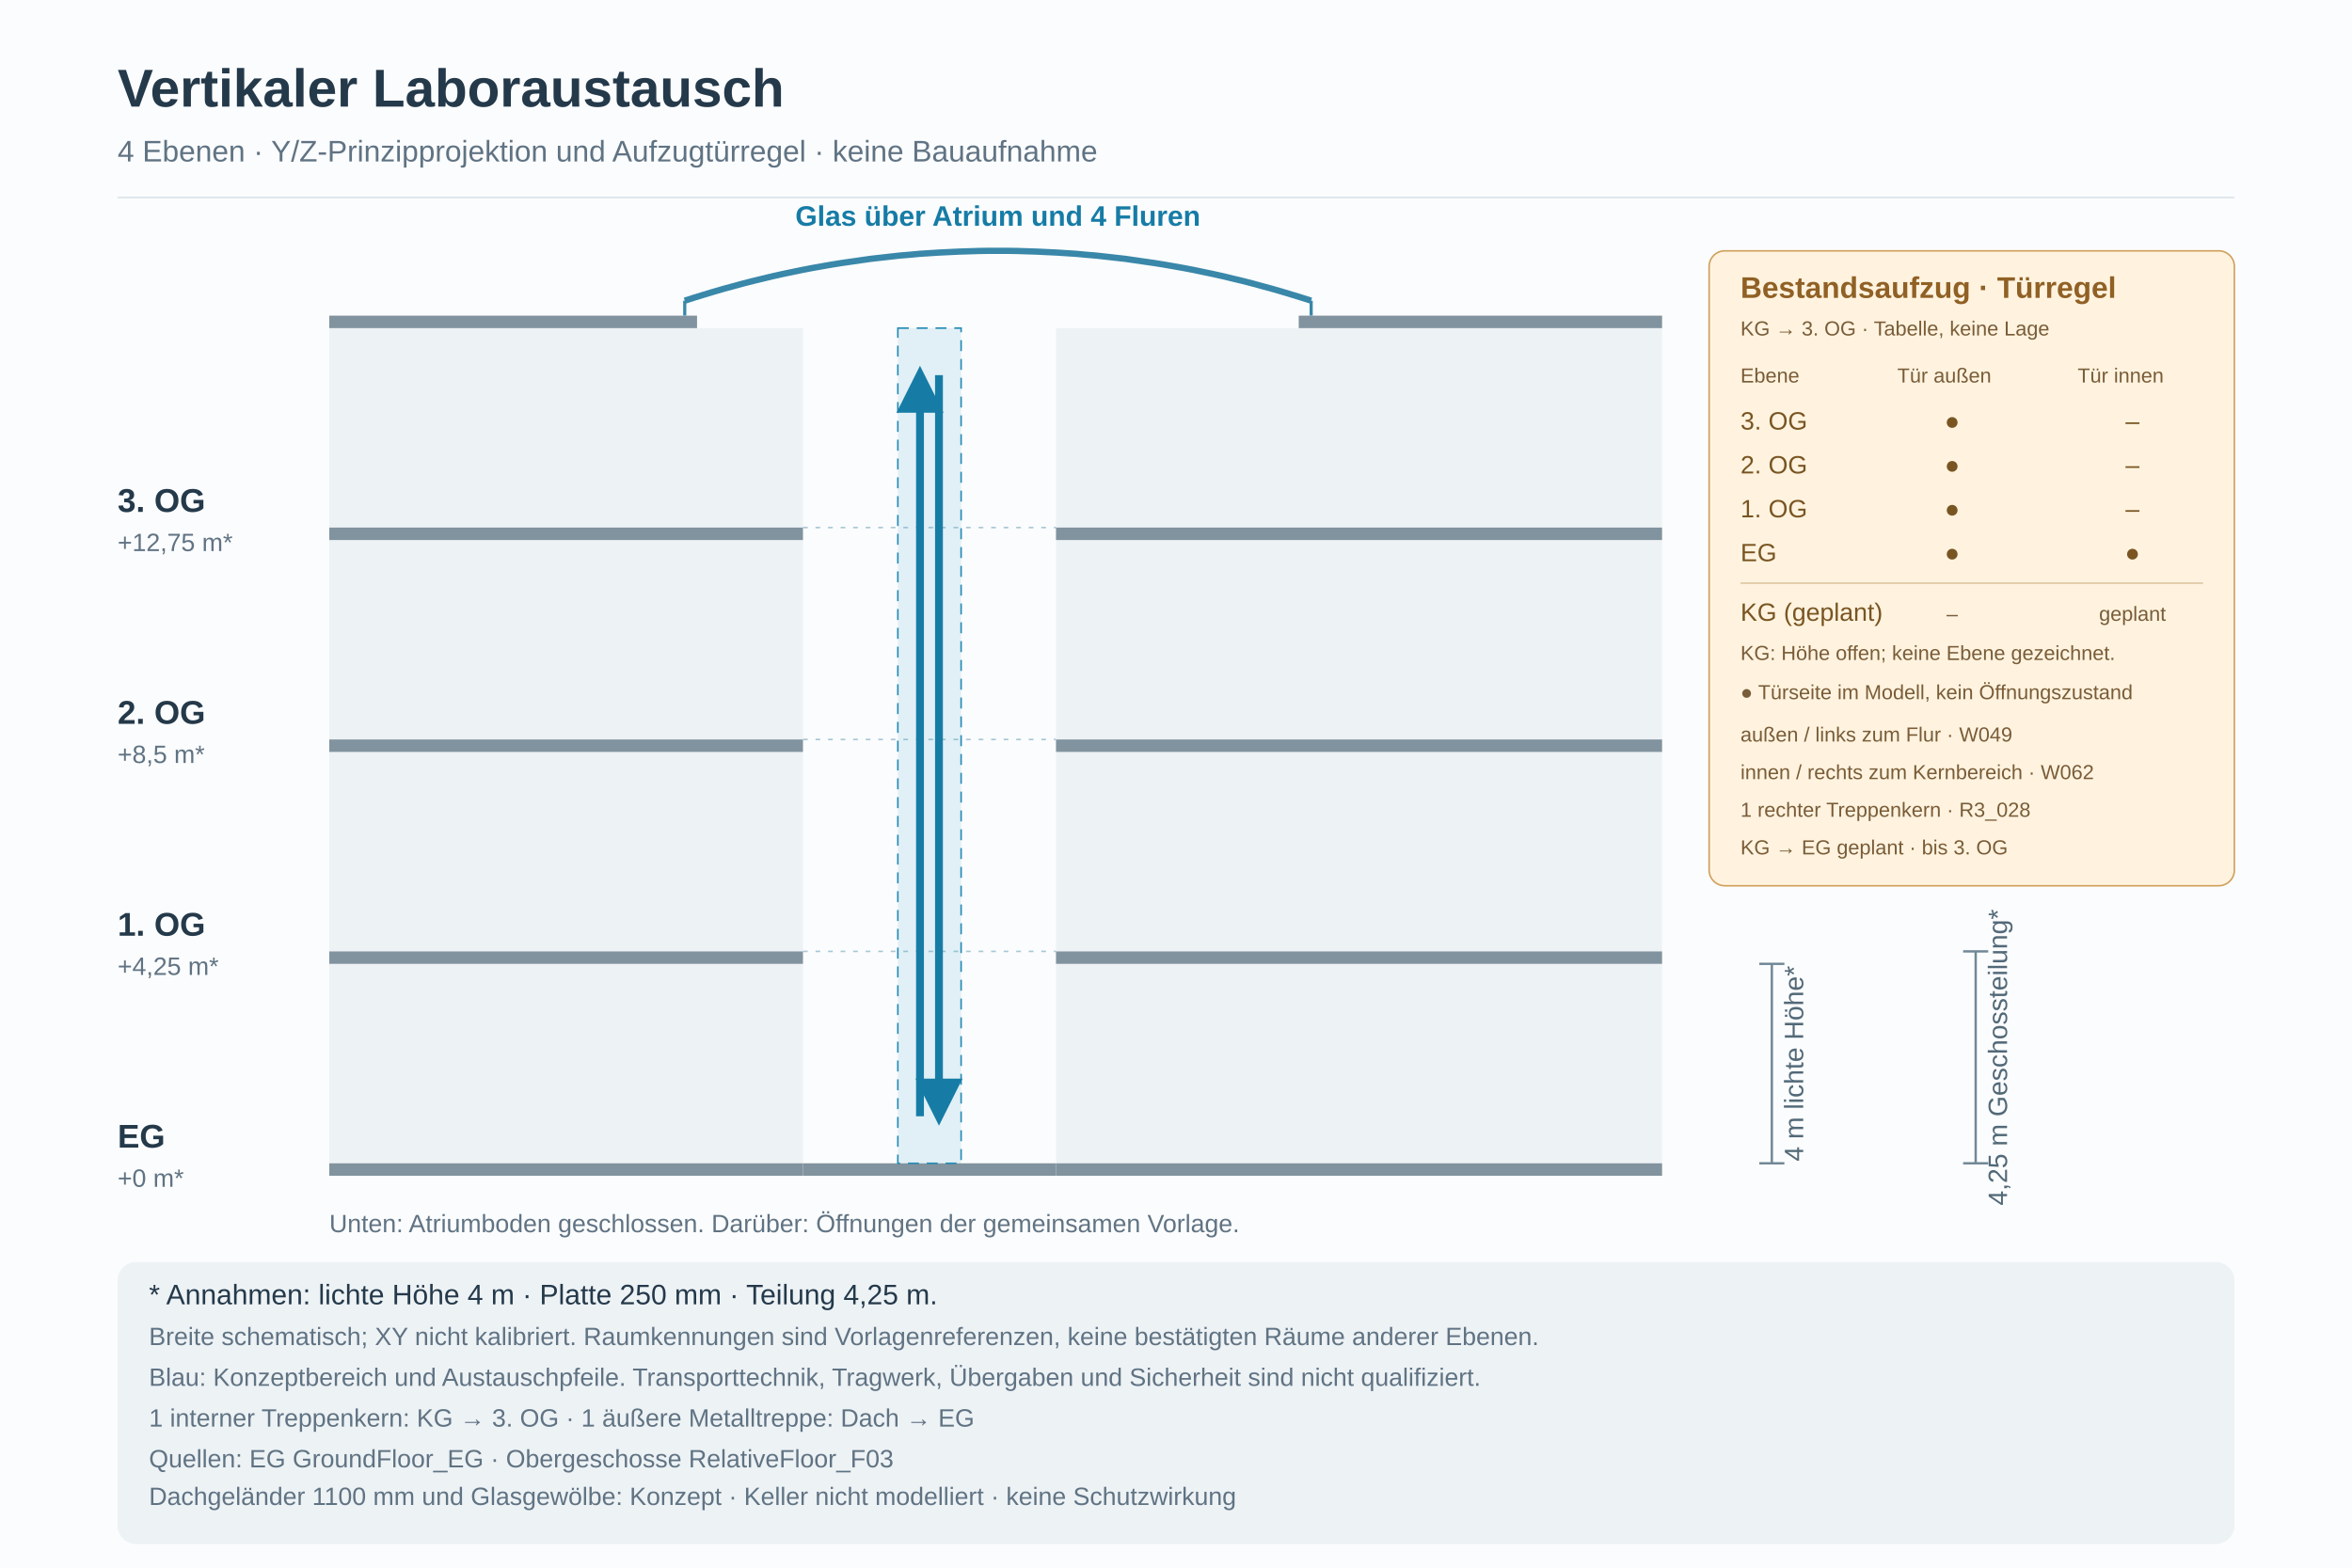
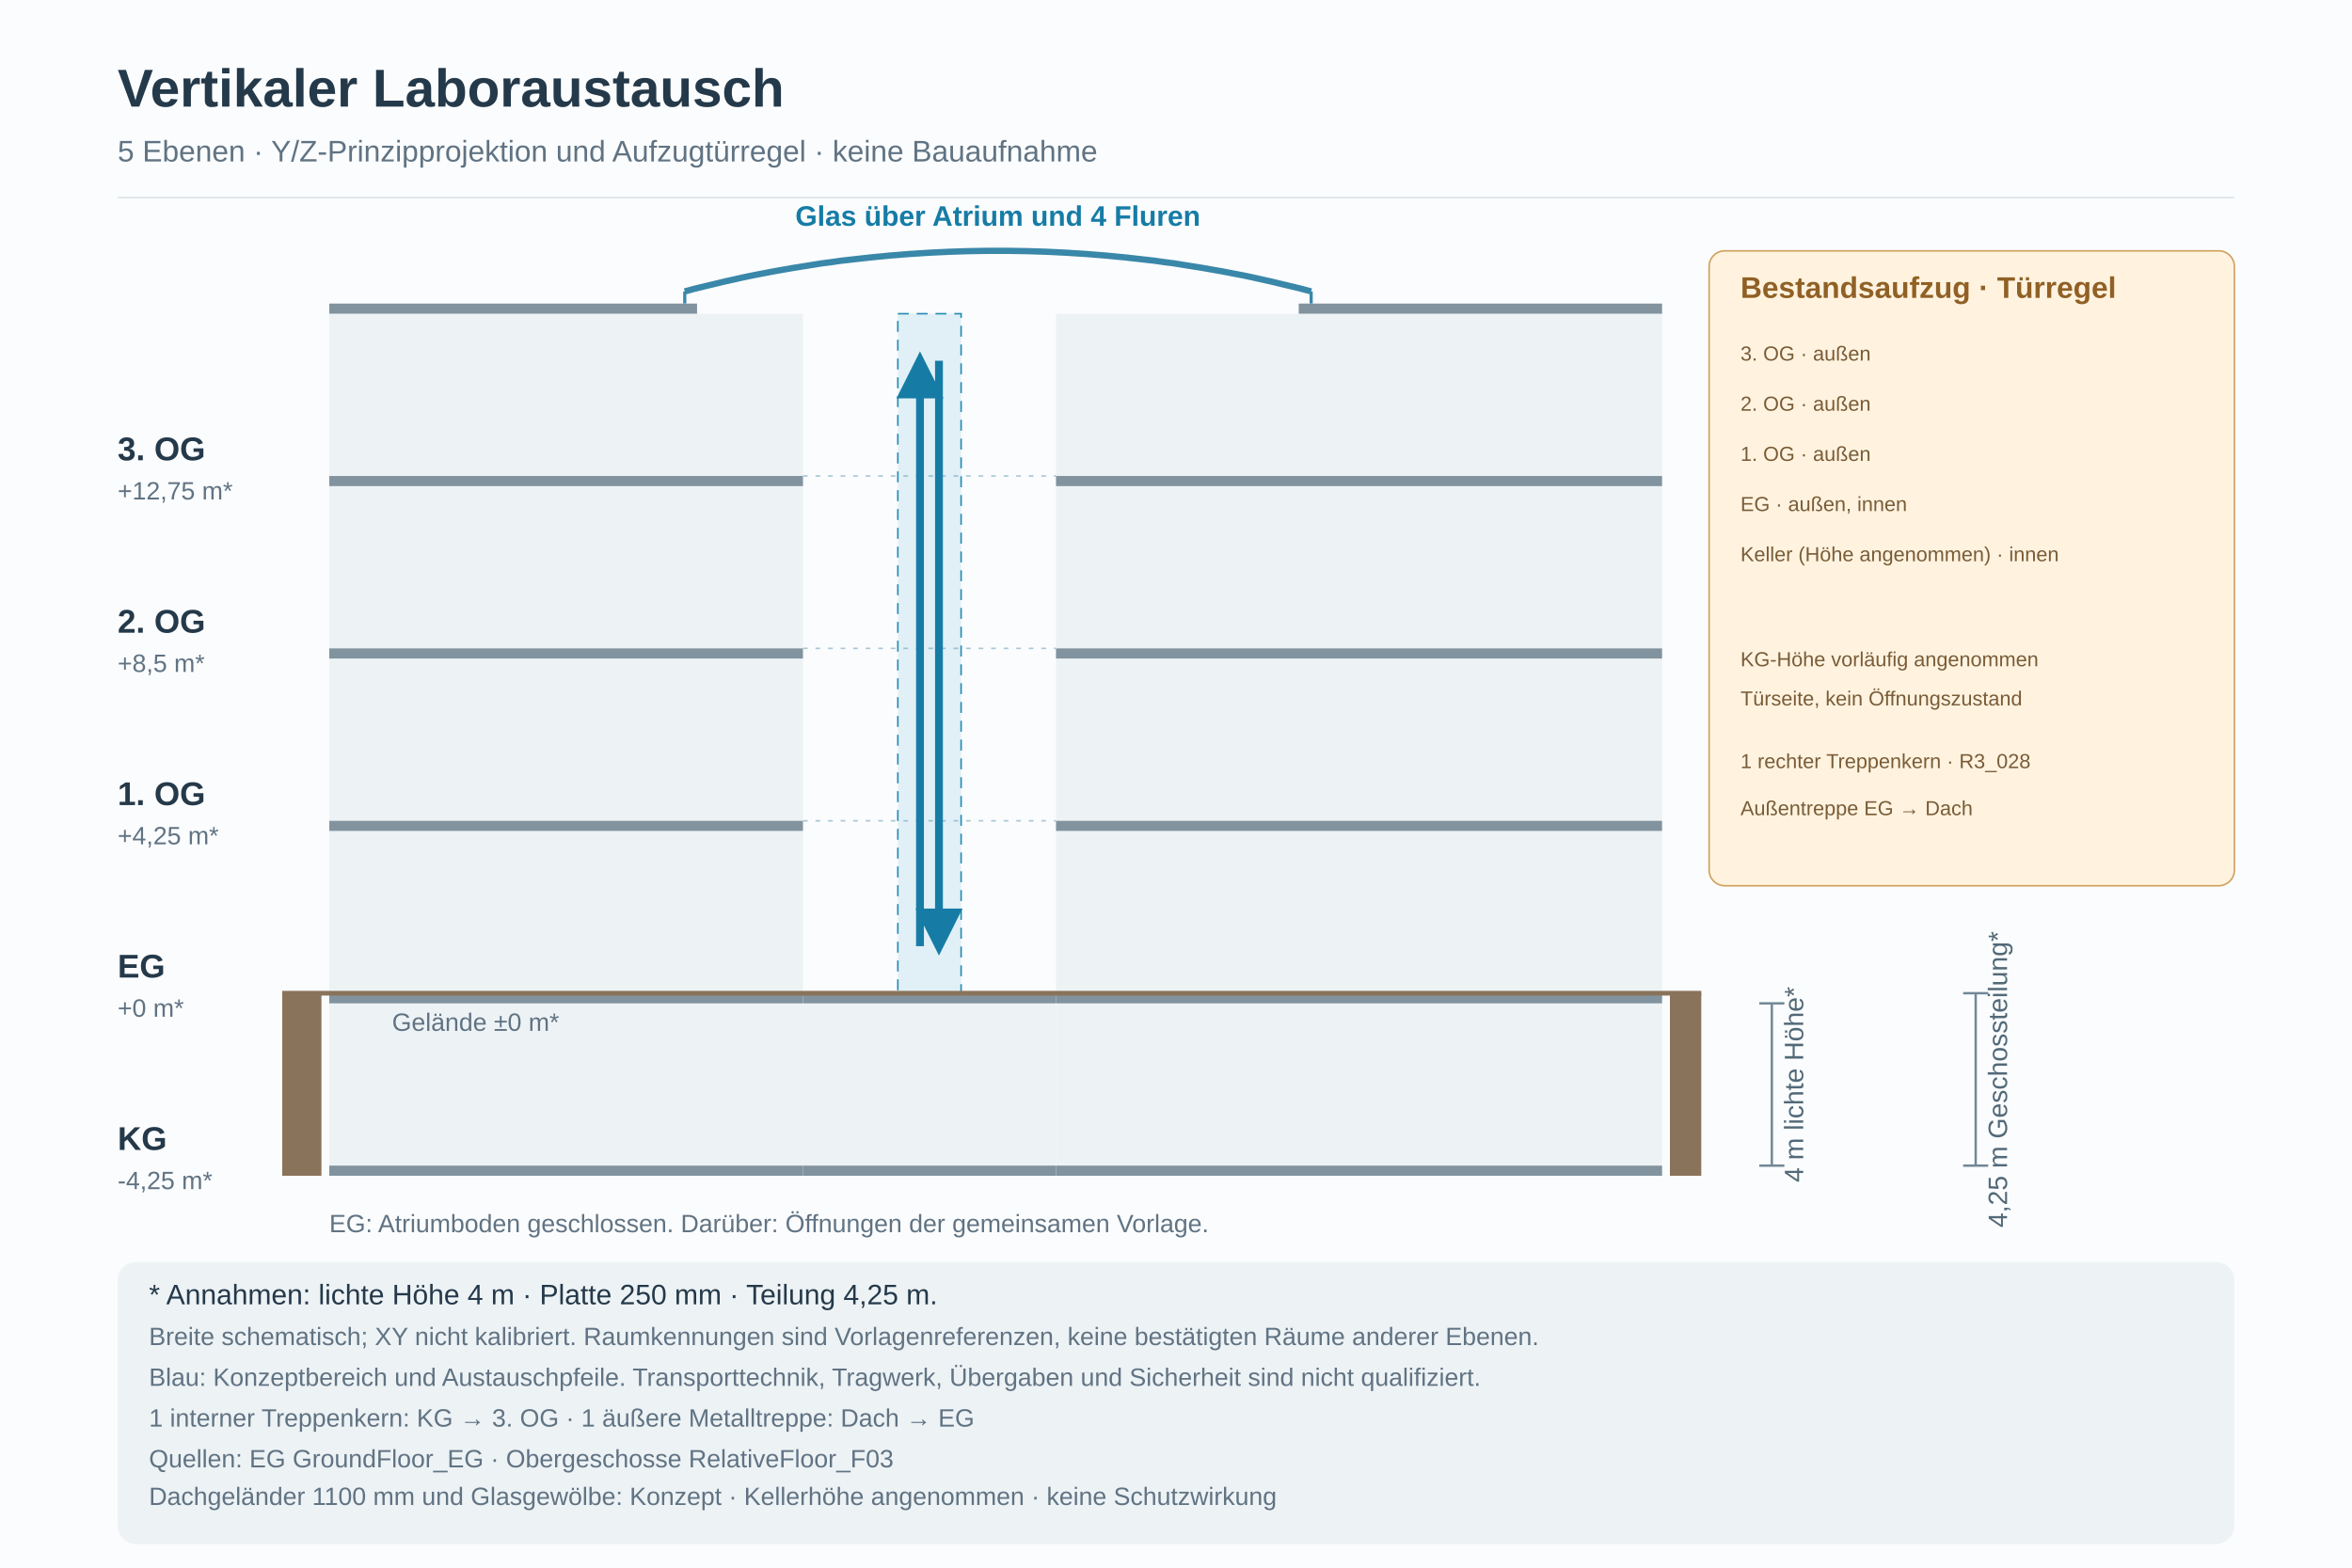
<svg xmlns="http://www.w3.org/2000/svg" width="1500" height="1000" viewBox="0 0 1500 1000" role="img" aria-labelledby="title desc" data-horizontal-axis="Y">
  <defs>
    <marker id="arrow" viewBox="0 0 10 10" refX="8" refY="5" markerWidth="6" markerHeight="6" orient="auto-start-reverse">
      <path d="M 0 0 L 10 5 L 0 10 Z" fill="#167ca6" />
    </marker>
  </defs>
  <style>text{font-family:Arial,Helvetica,sans-serif;fill:#24394a}.title{font-size:34px;font-weight:700}.subtitle{font-size:19px;fill:#607383}.body{font-size:18px}.small{font-size:16px;fill:#607383}.level{font-size:21px;font-weight:700}.dimension-label{font-size:17px;fill:#526978}.dimension{fill:none;stroke:#718897;stroke-width:1.5}.slab{fill:#81939e}.edge{fill:none;stroke:#9bacb5;stroke-width:2}.blue{fill:#167ca6}.tag{font-size:18px;fill:#167ca6;font-weight:700}.policy-title{font-size:19px;font-weight:700;fill:#906025}.policy-small{font-size:13px;fill:#795c38}.policy-row{font-size:16px;fill:#795522}</style>
  <rect width="1500" height="1000" fill="#fbfcfd" />
  <text x="75.000" y="68.000" class="title">Vertikaler Laboraustausch</text>
-   <text x="75.000" y="103.000" class="subtitle">4 Ebenen · Y/Z-Prinzipprojektion und Aufzugtürregel · keine Bauaufnahme</text>
+   <text x="75.000" y="103.000" class="subtitle">5 Ebenen · Y/Z-Prinzipprojektion und Aufzugtürregel · keine Bauaufnahme</text>
  <path d="M 75 126 H 1425" stroke="#dbe3e8" />
+   <g data-level="KG" data-z-mm="-4250">
+     <rect x="210.000" y="640.022" width="302.097" height="103.509" fill="#edf2f5" data-role="template-room" />
+     <rect x="673.466" y="640.022" width="386.534" height="103.509" fill="#edf2f5" data-role="template-room" />
+     <rect x="512.097" y="640.022" width="161.369" height="103.509" fill="#edf2f5" data-role="basement-room" />
+     <rect x="210.000" y="743.531" width="302.097" height="6.469" class="slab" data-role="slab" />
+     <rect x="673.466" y="743.531" width="386.534" height="6.469" class="slab" data-role="slab" />
+     <rect x="512.097" y="743.531" width="161.369" height="6.469" class="slab" data-role="basement-floor" />
+     <text x="75.000" y="733.531" class="level">KG</text>
+     <text x="75.000" y="758.531" class="small">-4,25 m*</text>
+   </g>
  <g data-level="EG" data-z-mm="0">
-     <rect x="210.000" y="614.825" width="302.097" height="127.224" fill="#edf2f5" data-role="template-room" />
-     <rect x="673.466" y="614.825" width="386.534" height="127.224" fill="#edf2f5" data-role="template-room" />
-     <rect x="210.000" y="742.049" width="302.097" height="7.951" class="slab" data-role="slab" />
-     <rect x="673.466" y="742.049" width="386.534" height="7.951" class="slab" data-role="slab" />
-     <rect x="512.097" y="742.049" width="161.369" height="7.951" class="slab" data-role="atrium-floor" />
-     <text x="75.000" y="732.049" class="level">EG</text>
-     <text x="75.000" y="757.049" class="small">+0 m*</text>
+     <rect x="210.000" y="530.044" width="302.097" height="103.509" fill="#edf2f5" data-role="template-room" />
+     <rect x="673.466" y="530.044" width="386.534" height="103.509" fill="#edf2f5" data-role="template-room" />
+     <rect x="210.000" y="633.553" width="302.097" height="6.469" class="slab" data-role="slab" />
+     <rect x="673.466" y="633.553" width="386.534" height="6.469" class="slab" data-role="slab" />
+     <rect x="512.097" y="633.553" width="161.369" height="6.469" class="slab" data-role="atrium-floor" />
+     <text x="75.000" y="623.553" class="level">EG</text>
+     <text x="75.000" y="648.553" class="small">+0 m*</text>
  </g>
  <g data-level="OG1" data-z-mm="4250">
-     <rect x="210.000" y="479.650" width="302.097" height="127.224" fill="#edf2f5" data-role="template-room" />
-     <rect x="673.466" y="479.650" width="386.534" height="127.224" fill="#edf2f5" data-role="template-room" />
-     <rect x="210.000" y="606.873" width="302.097" height="7.951" class="slab" data-role="slab" />
-     <rect x="673.466" y="606.873" width="386.534" height="7.951" class="slab" data-role="slab" />
-     <path d="M 512.097 606.873 H 673.466" stroke="#a8c7d6" stroke-dasharray="3 5" data-role="atrium-opening" />
-     <text x="75.000" y="596.873" class="level">1. OG</text>
-     <text x="75.000" y="621.873" class="small">+4,25 m*</text>
+     <rect x="210.000" y="420.066" width="302.097" height="103.509" fill="#edf2f5" data-role="template-room" />
+     <rect x="673.466" y="420.066" width="386.534" height="103.509" fill="#edf2f5" data-role="template-room" />
+     <rect x="210.000" y="523.575" width="302.097" height="6.469" class="slab" data-role="slab" />
+     <rect x="673.466" y="523.575" width="386.534" height="6.469" class="slab" data-role="slab" />
+     <path d="M 512.097 523.575 H 673.466" stroke="#a8c7d6" stroke-dasharray="3 5" data-role="atrium-opening" />
+     <text x="75.000" y="513.575" class="level">1. OG</text>
+     <text x="75.000" y="538.575" class="small">+4,25 m*</text>
  </g>
  <g data-level="OG2" data-z-mm="8500">
-     <rect x="210.000" y="344.474" width="302.097" height="127.224" fill="#edf2f5" data-role="template-room" />
-     <rect x="673.466" y="344.474" width="386.534" height="127.224" fill="#edf2f5" data-role="template-room" />
-     <rect x="210.000" y="471.698" width="302.097" height="7.951" class="slab" data-role="slab" />
-     <rect x="673.466" y="471.698" width="386.534" height="7.951" class="slab" data-role="slab" />
-     <path d="M 512.097 471.698 H 673.466" stroke="#a8c7d6" stroke-dasharray="3 5" data-role="atrium-opening" />
-     <text x="75.000" y="461.698" class="level">2. OG</text>
-     <text x="75.000" y="486.698" class="small">+8,5 m*</text>
+     <rect x="210.000" y="310.088" width="302.097" height="103.509" fill="#edf2f5" data-role="template-room" />
+     <rect x="673.466" y="310.088" width="386.534" height="103.509" fill="#edf2f5" data-role="template-room" />
+     <rect x="210.000" y="413.596" width="302.097" height="6.469" class="slab" data-role="slab" />
+     <rect x="673.466" y="413.596" width="386.534" height="6.469" class="slab" data-role="slab" />
+     <path d="M 512.097 413.596 H 673.466" stroke="#a8c7d6" stroke-dasharray="3 5" data-role="atrium-opening" />
+     <text x="75.000" y="403.596" class="level">2. OG</text>
+     <text x="75.000" y="428.596" class="small">+8,5 m*</text>
  </g>
  <g data-level="OG3" data-z-mm="12750">
-     <rect x="210.000" y="209.299" width="302.097" height="127.224" fill="#edf2f5" data-role="template-room" />
-     <rect x="673.466" y="209.299" width="386.534" height="127.224" fill="#edf2f5" data-role="template-room" />
-     <rect x="210.000" y="336.523" width="302.097" height="7.951" class="slab" data-role="slab" />
-     <rect x="673.466" y="336.523" width="386.534" height="7.951" class="slab" data-role="slab" />
-     <path d="M 512.097 336.523 H 673.466" stroke="#a8c7d6" stroke-dasharray="3 5" data-role="atrium-opening" />
-     <text x="75.000" y="326.523" class="level">3. OG</text>
-     <text x="75.000" y="351.523" class="small">+12,75 m*</text>
+     <rect x="210.000" y="200.110" width="302.097" height="103.509" fill="#edf2f5" data-role="template-room" />
+     <rect x="673.466" y="200.110" width="386.534" height="103.509" fill="#edf2f5" data-role="template-room" />
+     <rect x="210.000" y="303.618" width="302.097" height="6.469" class="slab" data-role="slab" />
+     <rect x="673.466" y="303.618" width="386.534" height="6.469" class="slab" data-role="slab" />
+     <path d="M 512.097 303.618 H 673.466" stroke="#a8c7d6" stroke-dasharray="3 5" data-role="atrium-opening" />
+     <text x="75.000" y="293.618" class="level">3. OG</text>
+     <text x="75.000" y="318.618" class="small">+12,75 m*</text>
  </g>
-   <rect x="210.000" y="201.348" width="234.547" height="7.951" class="slab" data-role="roof-slab" />
-   <rect x="828.267" y="201.348" width="231.733" height="7.951" class="slab" data-role="roof-slab" />
-   <path d="M436.7 191.8 L442.9 189.8 L449.1 187.9 L455.4 186.0 L461.6 184.2 L467.9 182.5 L474.1 180.8 L480.4 179.2 L486.6 177.7 L492.8 176.2 L499.1 174.8 L505.3 173.5 L511.6 172.2 L517.8 171.0 L524.0 169.9 L530.3 168.8 L536.5 167.8 L542.8 166.9 L549.0 166.0 L555.3 165.1 L561.5 164.4 L567.7 163.7 L574.0 163.0 L580.2 162.5 L586.5 161.9 L592.7 161.5 L599.0 161.1 L605.2 160.8 L611.4 160.5 L617.7 160.3 L623.9 160.1 L630.2 160.0 L636.4 160.0 L642.6 160.0 L648.9 160.1 L655.1 160.3 L661.4 160.5 L667.6 160.8 L673.9 161.1 L680.1 161.5 L686.3 161.9 L692.6 162.5 L698.8 163.0 L705.1 163.7 L711.3 164.4 L717.6 165.1 L723.8 166.0 L730.0 166.9 L736.3 167.8 L742.5 168.8 L748.8 169.9 L755.0 171.0 L761.3 172.2 L767.5 173.5 L773.7 174.8 L780.0 176.2 L786.2 177.7 L792.5 179.2 L798.7 180.8 L804.9 182.5 L811.2 184.2 L817.4 186.0 L823.7 187.9 L829.9 189.8 L836.2 191.8" fill="none" stroke="#3987a9" stroke-width="4" data-role="glass-roof-profile" data-profile-axis="Y" data-roof-z-mm="17000" data-crown-z-mm="18300" />
-   <path d="M436.7 201.3V191.8 M836.2 201.3V191.8" fill="none" stroke="#3987a9" stroke-width="2" data-role="glass-roof-eaves" />
-   <rect x="572.610" y="209.299" width="40.342" height="532.749" fill="#2497c7" fill-opacity=".12" stroke="#248bb5" stroke-dasharray="7 5" data-role="concept-volume" />
-   <path d="M 586.730 712.049 V 239.299" fill="none" stroke="#167ca6" stroke-width="5" marker-end="url(#arrow)" data-role="exchange-arrow" />
-   <path d="M 598.833 239.299 V 712.049" fill="none" stroke="#167ca6" stroke-width="5" marker-end="url(#arrow)" data-role="exchange-arrow" />
+   <rect x="210.000" y="193.640" width="234.547" height="6.469" class="slab" data-role="roof-slab" />
+   <rect x="828.267" y="193.640" width="231.733" height="6.469" class="slab" data-role="roof-slab" />
+   <path d="M436.7 185.9 L442.9 184.2 L449.1 182.7 L455.4 181.2 L461.6 179.7 L467.9 178.3 L474.1 176.9 L480.4 175.6 L486.6 174.4 L492.8 173.2 L499.1 172.1 L505.3 171.0 L511.6 170.0 L517.8 169.0 L524.0 168.0 L530.3 167.2 L536.5 166.3 L542.8 165.6 L549.0 164.9 L555.3 164.2 L561.5 163.6 L567.7 163.0 L574.0 162.5 L580.2 162.0 L586.5 161.6 L592.7 161.2 L599.0 160.9 L605.2 160.6 L611.4 160.4 L617.7 160.2 L623.9 160.1 L630.2 160.0 L636.4 160.0 L642.6 160.0 L648.9 160.1 L655.1 160.2 L661.4 160.4 L667.6 160.6 L673.9 160.9 L680.1 161.2 L686.3 161.6 L692.6 162.0 L698.8 162.5 L705.1 163.0 L711.3 163.6 L717.6 164.2 L723.8 164.9 L730.0 165.6 L736.3 166.3 L742.5 167.2 L748.8 168.0 L755.0 169.0 L761.3 170.0 L767.5 171.0 L773.7 172.1 L780.0 173.2 L786.2 174.4 L792.5 175.6 L798.7 176.9 L804.9 178.3 L811.2 179.7 L817.4 181.2 L823.7 182.7 L829.9 184.2 L836.2 185.9" fill="none" stroke="#3987a9" stroke-width="4" data-role="glass-roof-profile" data-profile-axis="Y" data-roof-z-mm="17000" data-crown-z-mm="18300" />
+   <path d="M436.7 193.6V185.9 M836.2 193.6V185.9" fill="none" stroke="#3987a9" stroke-width="2" data-role="glass-roof-eaves" />
+   <rect x="572.610" y="200.110" width="40.342" height="433.443" fill="#2497c7" fill-opacity=".12" stroke="#248bb5" stroke-dasharray="7 5" data-role="concept-volume" />
+   <path d="M 586.730 603.553 V 230.110" fill="none" stroke="#167ca6" stroke-width="5" marker-end="url(#arrow)" data-role="exchange-arrow" />
+   <path d="M 598.833 230.110 V 603.553" fill="none" stroke="#167ca6" stroke-width="5" marker-end="url(#arrow)" data-role="exchange-arrow" />
  <text x="636.407" y="144.000" class="tag" text-anchor="middle">Glas über Atrium und 4 Fluren</text>
-   <g data-role="lift-door-policy" data-served-from="KG" data-served-to="OG3">
+   <g data-role="lift-door-policy">
    <rect x="1090.000" y="160.000" width="335.000" height="405.000" rx="10" fill="#fff3df" stroke="#d0a05b" />
    <text x="1110.000" y="190.000" class="policy-title">Bestandsaufzug · Türregel</text>
-     <text x="1110.000" y="214.000" class="policy-small">KG → 3. OG · Tabelle, keine Lage</text>
-     <text x="1110.000" y="244.000" class="policy-small">Ebene</text>
-     <text x="1210.000" y="244.000" class="policy-small">Tür außen</text>
-     <text x="1325.000" y="244.000" class="policy-small">Tür innen</text>
-     <g data-lift-stop="OG3" data-door-sides="outward">
-       <text x="1110.000" y="274.000" class="policy-row">3. OG</text>
-       <text x="1245.000" y="274.000" class="policy-row" text-anchor="middle">●</text>
-       <text x="1360.000" y="274.000" class="policy-row" text-anchor="middle">–</text>
+     <g data-lift-stop="OG3" data-door-sides="outward" data-elevation-basis="assumed">
+       <text x="1110.000" y="230.000" class="policy-small">3. OG · außen</text>
    </g>
-     <g data-lift-stop="OG2" data-door-sides="outward">
-       <text x="1110.000" y="302.000" class="policy-row">2. OG</text>
-       <text x="1245.000" y="302.000" class="policy-row" text-anchor="middle">●</text>
-       <text x="1360.000" y="302.000" class="policy-row" text-anchor="middle">–</text>
+     <g data-lift-stop="OG2" data-door-sides="outward" data-elevation-basis="assumed">
+       <text x="1110.000" y="262.000" class="policy-small">2. OG · außen</text>
    </g>
-     <g data-lift-stop="OG1" data-door-sides="outward">
-       <text x="1110.000" y="330.000" class="policy-row">1. OG</text>
-       <text x="1245.000" y="330.000" class="policy-row" text-anchor="middle">●</text>
-       <text x="1360.000" y="330.000" class="policy-row" text-anchor="middle">–</text>
+     <g data-lift-stop="OG1" data-door-sides="outward" data-elevation-basis="assumed">
+       <text x="1110.000" y="294.000" class="policy-small">1. OG · außen</text>
    </g>
-     <g data-lift-stop="EG" data-door-sides="outward inward">
-       <text x="1110.000" y="358.000" class="policy-row">EG</text>
-       <text x="1245.000" y="358.000" class="policy-row" text-anchor="middle">●</text>
-       <text x="1360.000" y="358.000" class="policy-row" text-anchor="middle">●</text>
+     <g data-lift-stop="EG" data-door-sides="outward inward" data-elevation-basis="assumed">
+       <text x="1110.000" y="326.000" class="policy-small">EG · außen, innen</text>
    </g>
-     <path d="M 1110 372 H 1405" stroke="#dfc7a3" />
-     <g data-lift-stop="KG" data-door-sides="inward" data-z-known="false">
-       <text x="1110.000" y="396.000" class="policy-row">KG (geplant)</text>
-       <text x="1245.000" y="396.000" class="policy-small" text-anchor="middle">–</text>
-       <text x="1360.000" y="396.000" class="policy-small" text-anchor="middle">geplant</text>
+     <g data-lift-stop="KG" data-door-sides="inward" data-elevation-basis="assumed">
+       <text x="1110.000" y="358.000" class="policy-small">Keller (Höhe angenommen) · innen</text>
    </g>
-     <text x="1110.000" y="421.000" class="policy-small">KG: Höhe offen; keine Ebene gezeichnet.</text>
-     <text x="1110.000" y="446.000" class="policy-small">● Türseite im Modell, kein Öffnungszustand</text>
-     <text x="1110.000" y="473.000" class="policy-small">außen / links zum Flur · W049</text>
-     <text x="1110.000" y="497.000" class="policy-small">innen / rechts zum Kernbereich · W062</text>
-     <g data-role="stair-extent" data-area="R3_028" data-z-known="false">
-       <text x="1110.000" y="521.000" class="policy-small">1 rechter Treppenkern · R3_028</text>
-       <text x="1110.000" y="545.000" class="policy-small">KG → EG geplant · bis 3. OG</text>
+     <text x="1110.000" y="425.000" class="policy-small">KG-Höhe vorläufig angenommen</text>
+     <text x="1110.000" y="450.000" class="policy-small">Türseite, kein Öffnungszustand</text>
+     <g data-role="stair-extent" data-area="R3_028">
+       <text x="1110.000" y="490.000" class="policy-small">1 rechter Treppenkern · R3_028</text>
    </g>
+     <text x="1110.000" y="520.000" class="policy-small">Außentreppe EG → Dach</text>
  </g>
-   <g data-role="clear-height" data-from-mm="0" data-to-mm="4000">
-     <path d="M 1122 742.049 H 1138 M 1130 742.049 V 614.825 M 1122 614.825 H 1138" class="dimension" />
-     <text x="1150.000" y="678.437" class="dimension-label" transform="rotate(-90 1150 678.437)" text-anchor="middle">4 m lichte Höhe*</text>
+   <g data-role="clear-height" data-from-mm="-4250" data-to-mm="-250">
+     <path d="M 1122 743.531 H 1138 M 1130 743.531 V 640.022 M 1122 640.022 H 1138" class="dimension" />
+     <text x="1150.000" y="691.776" class="dimension-label" transform="rotate(-90 1150 691.776)" text-anchor="middle">4 m lichte Höhe*</text>
  </g>
-   <g data-role="floor-pitch" data-from-mm="0" data-to-mm="4250">
-     <path d="M 1252 742.049 H 1268 M 1260 742.049 V 606.873 M 1252 606.873 H 1268" class="dimension" />
-     <text x="1280.000" y="674.461" class="dimension-label" transform="rotate(-90 1280 674.461)" text-anchor="middle">4,25 m Geschossteilung*</text>
+   <g data-role="floor-pitch" data-from-mm="-4250" data-to-mm="0">
+     <path d="M 1252 743.531 H 1268 M 1260 743.531 V 633.553 M 1252 633.553 H 1268" class="dimension" />
+     <text x="1280.000" y="688.542" class="dimension-label" transform="rotate(-90 1280 688.542)" text-anchor="middle">4,25 m Geschossteilung*</text>
  </g>
-   <text x="210.000" y="786.000" class="small">Unten: Atriumboden geschlossen. Darüber: Öffnungen der gemeinsamen Vorlage.</text>
+   <rect x="180.000" y="633.553" width="25.000" height="116.447" fill="#8a735b" data-role="earth-section" />
+   <rect x="1065.000" y="633.553" width="20.000" height="116.447" fill="#8a735b" data-role="earth-section" />
+   <path d="M180 633.553H1085" stroke="#8a735b" stroke-width="3" data-role="terrain-grade" />
+   <text x="250.000" y="657.553" class="small">Gelände ±0 m*</text>
+   <text x="210.000" y="786.000" class="small">EG: Atriumboden geschlossen. Darüber: Öffnungen der gemeinsamen Vorlage.</text>
  <rect x="75" y="805" width="1350" height="180" rx="12" fill="#edf2f5" />
  <text x="95.000" y="832.000" class="body">* Annahmen: lichte Höhe 4 m · Platte 250 mm · Teilung 4,25 m.</text>
  <text x="95.000" y="858.000" class="small">Breite schematisch; XY nicht kalibriert. Raumkennungen sind Vorlagenreferenzen, keine bestätigten Räume anderer Ebenen.</text>
  <text x="95.000" y="884.000" class="small">Blau: Konzeptbereich und Austauschpfeile. Transporttechnik, Tragwerk, Übergaben und Sicherheit sind nicht qualifiziert.</text>
  <text x="95.000" y="910.000" class="small" data-role="separate-stair-extents">1 interner Treppenkern: KG → 3. OG · 1 äußere Metalltreppe: Dach → EG</text>
  <text x="95.000" y="936.000" class="small">Quellen: EG GroundFloor_EG · Obergeschosse RelativeFloor_F03</text>
-   <text x="95.000" y="960.000" class="small">Dachgeländer 1100 mm und Glasgewölbe: Konzept · Keller nicht modelliert · keine Schutzwirkung</text>
+   <text x="95.000" y="960.000" class="small">Dachgeländer 1100 mm und Glasgewölbe: Konzept · Kellerhöhe angenommen · keine Schutzwirkung</text>
</svg>
